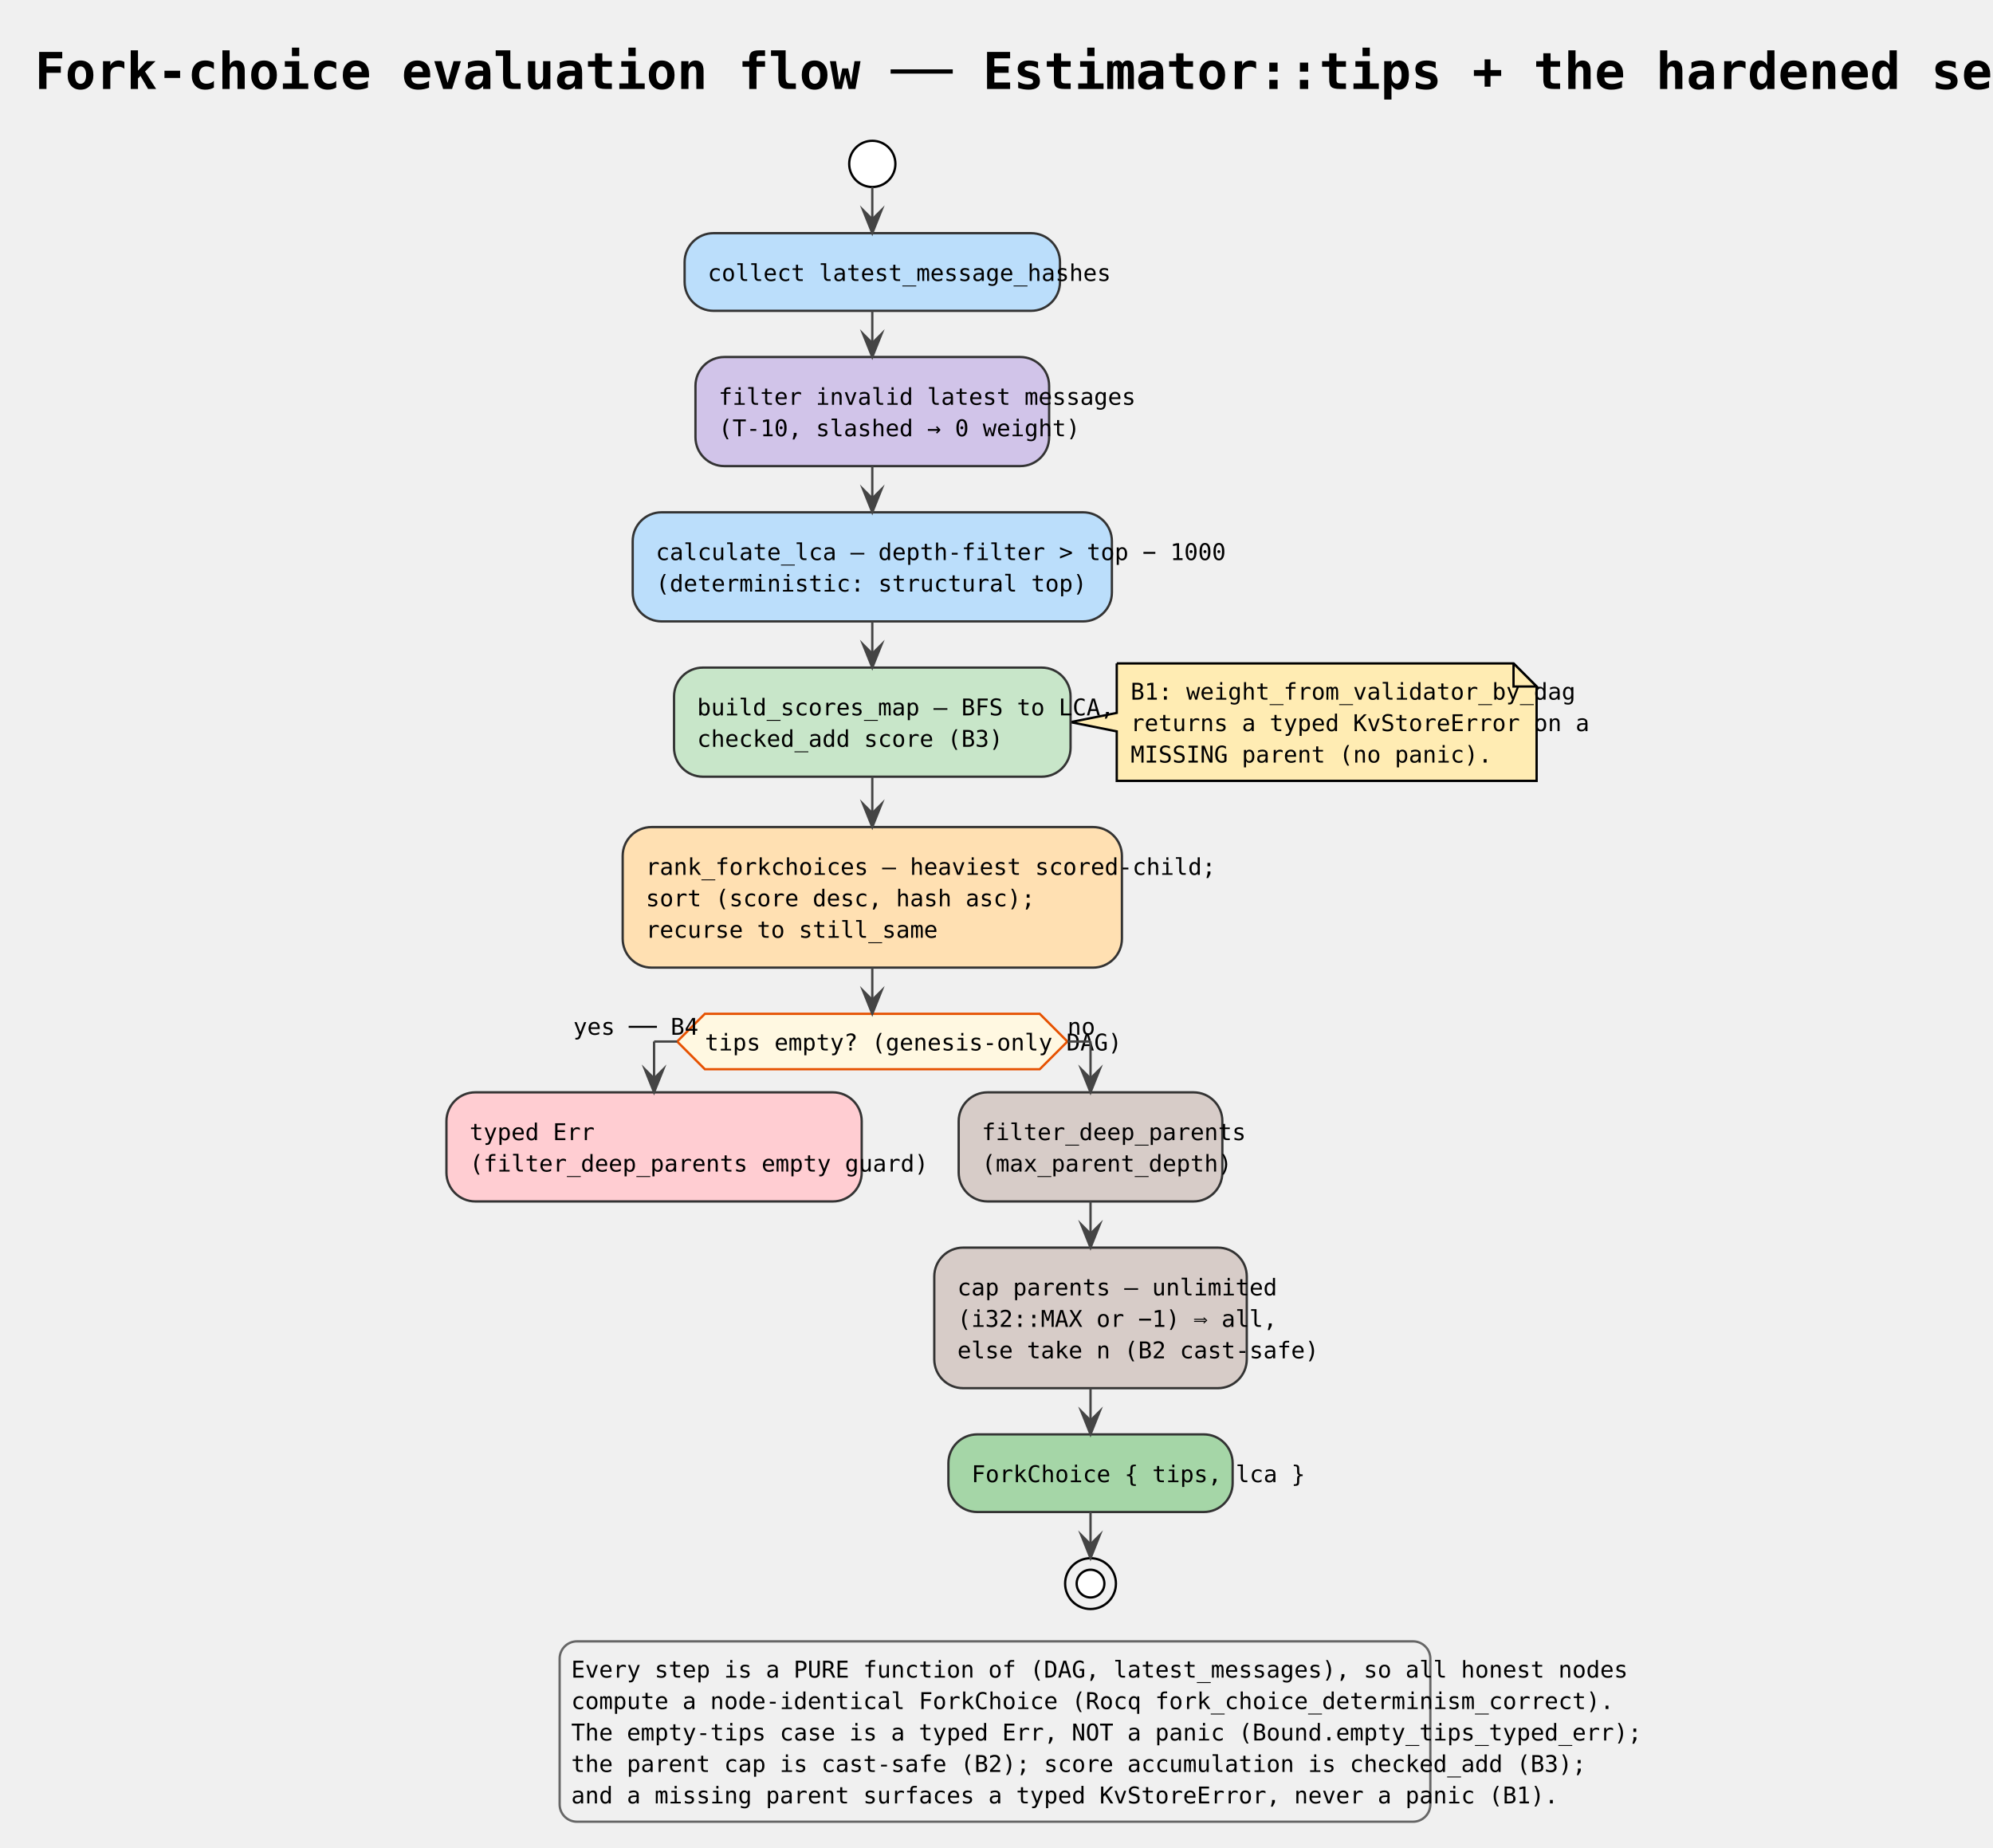
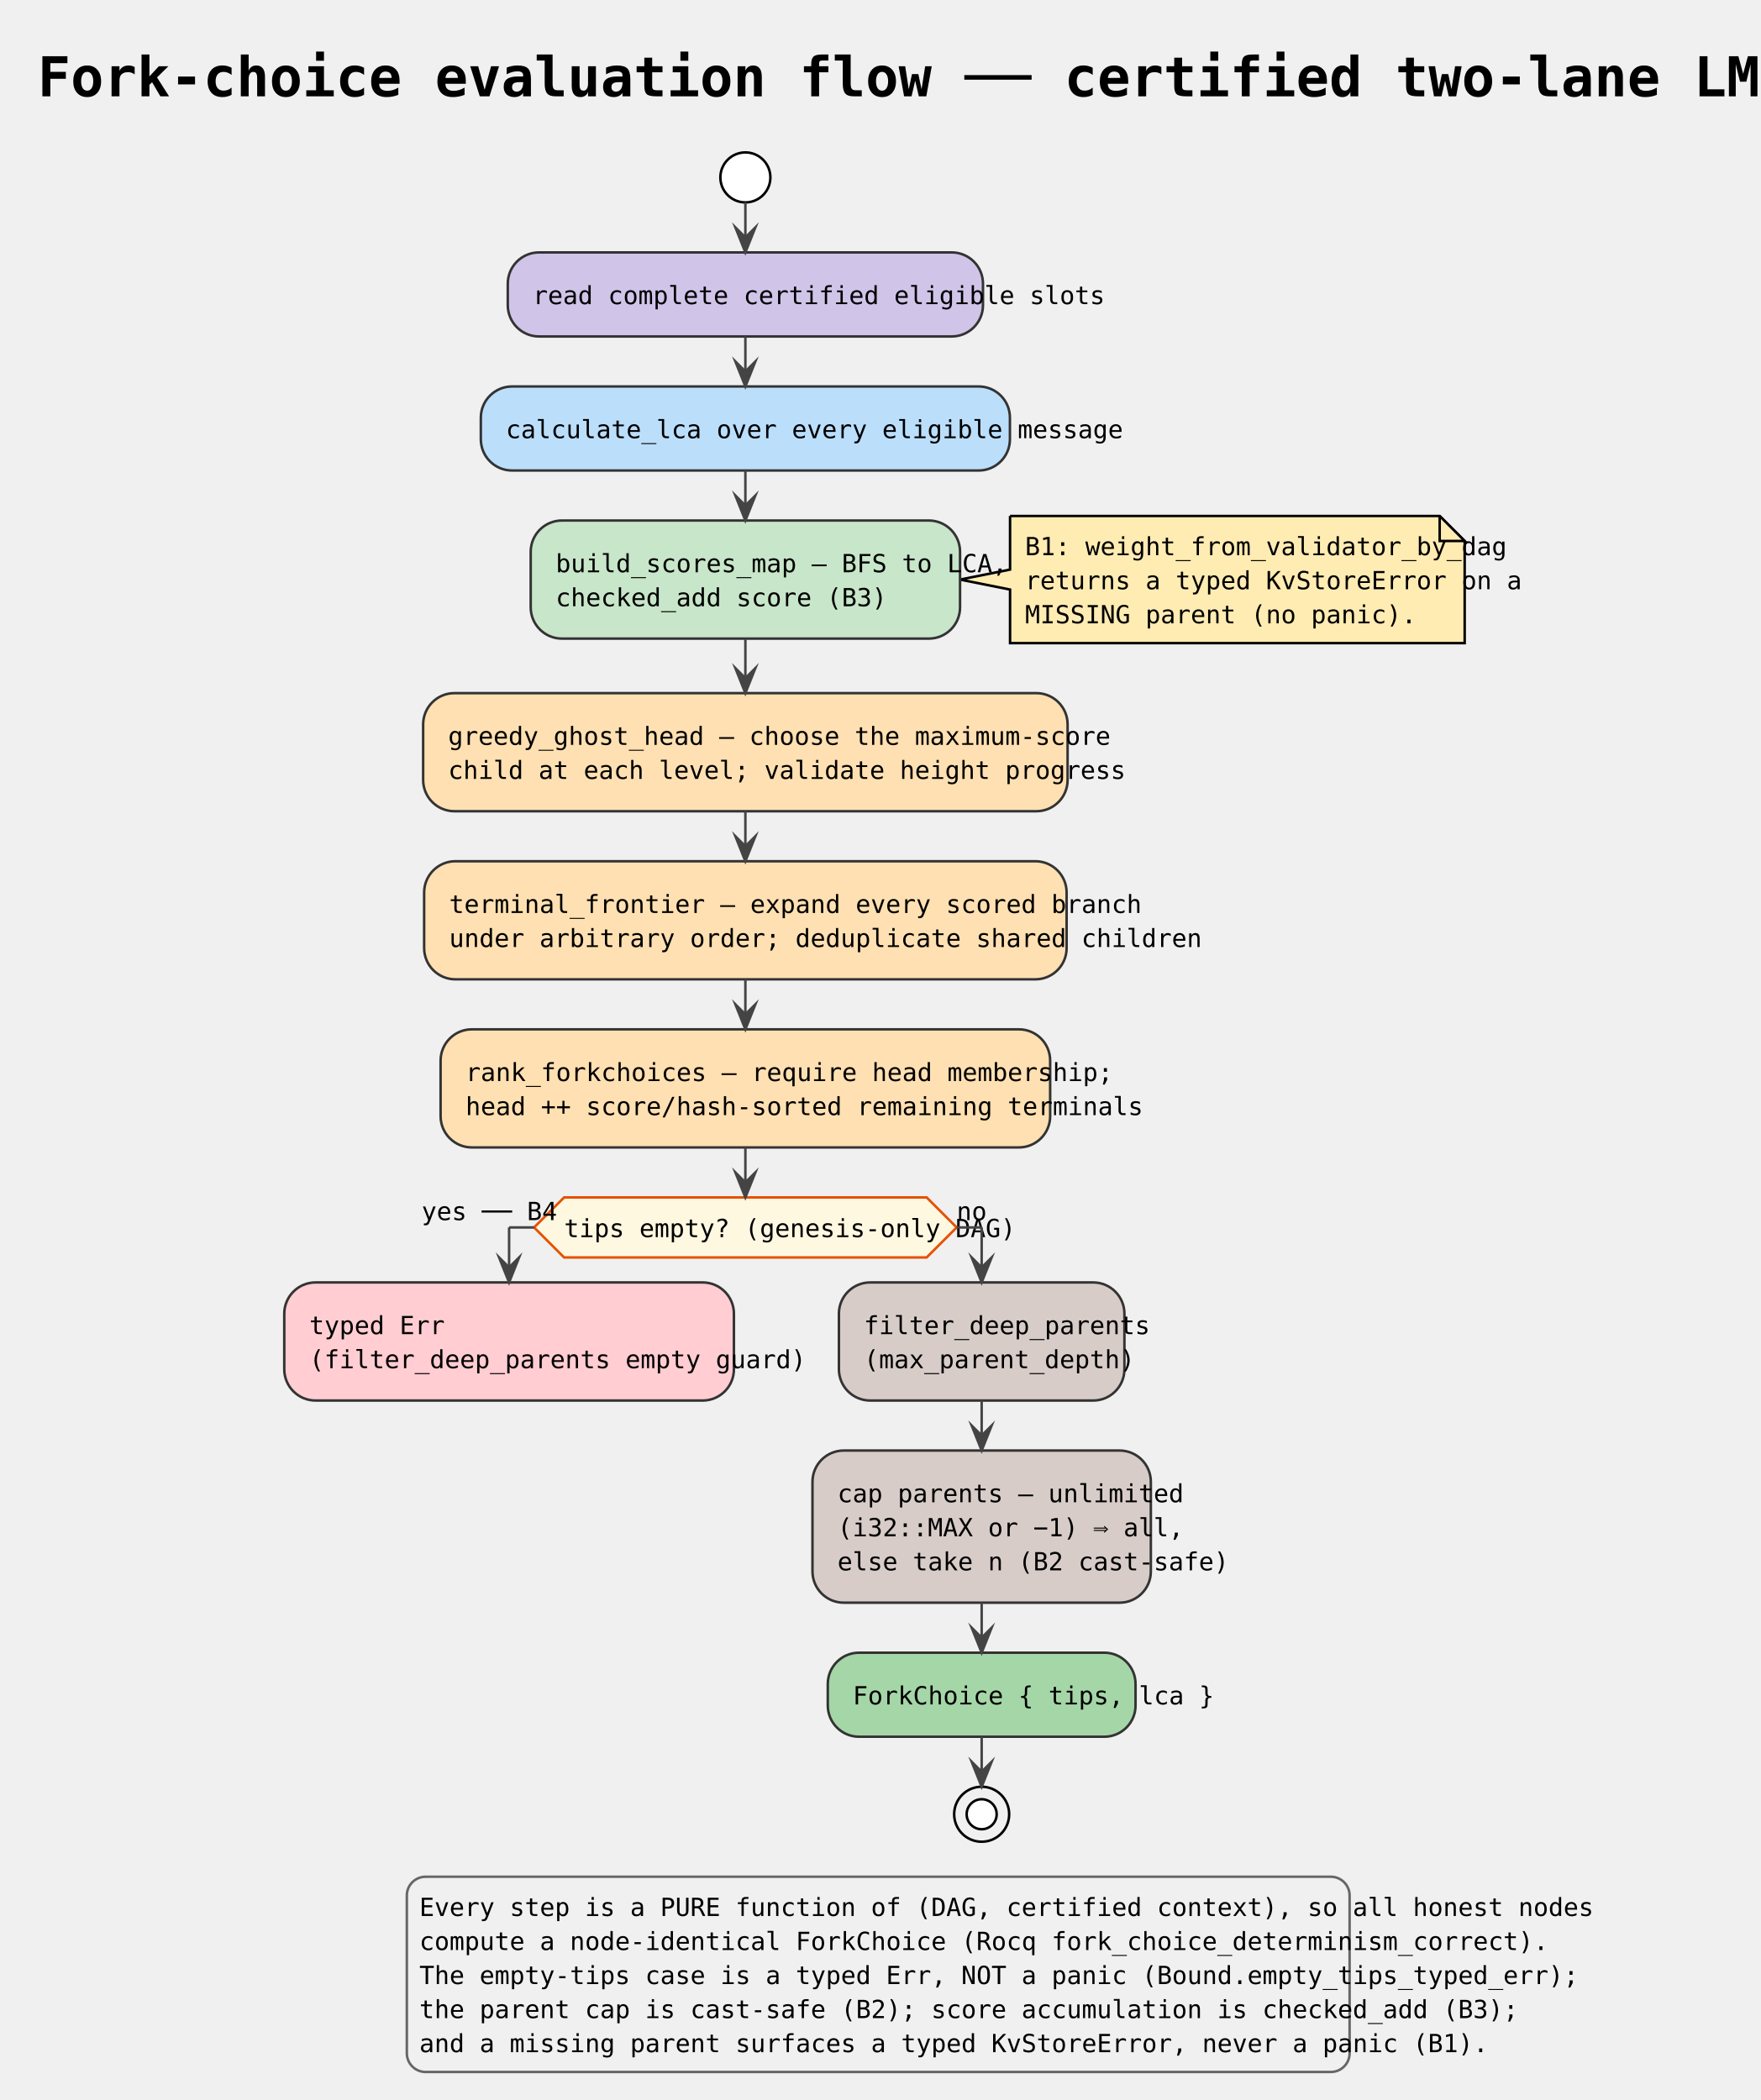
- <svg xmlns="http://www.w3.org/2000/svg" contentStyleType="text/css" data-diagram-type="ACTIVITY" height="800px" preserveAspectRatio="none" style="width:863px;height:800px;background:#FFFFFF;" version="1.1" viewBox="0 0 863 800" width="863px" zoomAndPan="magnify">
+ <svg xmlns="http://www.w3.org/2000/svg" contentStyleType="text/css" data-diagram-type="ACTIVITY" height="840px" preserveAspectRatio="none" style="width:704px;height:840px;background:#FFFFFF;" version="1.1" viewBox="0 0 704 840" width="704px" zoomAndPan="magnify">
  <defs />
  <g>
    <g class="title" data-source-line="38">
-       <text fill="#000000" font-family="'monospace'" font-size="22" font-weight="700" lengthAdjust="spacing" textLength="831.693" x="15" y="38.518">Fork-choice evaluation flow ── Estimator::tips + the hardened seams (B1-B4)</text>
+       <text fill="#000000" font-family="'monospace'" font-size="22" font-weight="700" lengthAdjust="spacing" textLength="672.434" x="15" y="38.518">Fork-choice evaluation flow ── certified two-lane LMD-GHOST</text>
    </g>
-     <ellipse cx="377.719" cy="70.964" fill="#FFFFFF" rx="10" ry="10" style="stroke:#000000;stroke-width:1;" />
-     <rect fill="#BBDEFB" height="33.62" rx="12.5" ry="12.5" style="stroke:#333333;stroke-width:1;" width="162.54" x="296.449" y="100.964" />
-     <text fill="#000000" font-family="'monospace'" font-size="10" lengthAdjust="spacing" textLength="142.54" x="306.449" y="121.654">collect latest_message_hashes</text>
-     <rect fill="#D1C4E9" height="47.24" rx="12.5" ry="12.5" style="stroke:#333333;stroke-width:1;" width="153.14" x="301.149" y="154.584" />
-     <text fill="#000000" font-family="'monospace'" font-size="10" lengthAdjust="spacing" textLength="133.14" x="311.149" y="175.274">filter invalid latest messages</text>
-     <text fill="#000000" font-family="'monospace'" font-size="10" lengthAdjust="spacing" textLength="121.159" x="311.149" y="188.894">(T-10, slashed → 0 weight)</text>
-     <rect fill="#BBDEFB" height="47.24" rx="12.5" ry="12.5" style="stroke:#333333;stroke-width:1;" width="207.5" x="273.969" y="221.824" />
-     <text fill="#000000" font-family="'monospace'" font-size="10" lengthAdjust="spacing" textLength="187.5" x="283.969" y="242.514">calculate_lca — depth-filter &gt; top − 1000</text>
-     <text fill="#000000" font-family="'monospace'" font-size="10" lengthAdjust="spacing" textLength="136.95" x="283.969" y="256.134">(deterministic: structural top)</text>
-     <path d="M483.569,287.254 L483.569,308.684 L463.569,312.684 L483.569,316.684 L483.569,338.114 A0,0 0 0 0 483.569,338.114 L665.379,338.114 A0,0 0 0 0 665.379,338.114 L665.379,297.254 L655.379,287.254 L483.569,287.254 A0,0 0 0 0 483.569,287.254" fill="#FFECB3" style="stroke:#000000;stroke-width:1;" />
-     <path d="M655.379,287.254 L655.379,297.254 L665.379,297.254 L655.379,287.254" fill="#FFECB3" style="stroke:#000000;stroke-width:1;" />
-     <text fill="#000000" font-family="'monospace'" font-size="10" lengthAdjust="spacing" textLength="160.81" x="489.569" y="302.944">B1: weight_from_validator_by_dag</text>
-     <text fill="#000000" font-family="'monospace'" font-size="10" lengthAdjust="spacing" textLength="157.95" x="489.569" y="316.564">returns a typed KvStoreError on a</text>
-     <text fill="#000000" font-family="'monospace'" font-size="10" lengthAdjust="spacing" textLength="127.06" x="489.569" y="330.184">MISSING parent (no panic).</text>
-     <rect fill="#C8E6C9" height="47.24" rx="12.5" ry="12.5" style="stroke:#333333;stroke-width:1;" width="171.7" x="291.869" y="289.064" />
-     <text fill="#000000" font-family="'monospace'" font-size="10" lengthAdjust="spacing" textLength="151.7" x="301.869" y="309.754">build_scores_map — BFS to LCA,</text>
-     <text fill="#000000" font-family="'monospace'" font-size="10" lengthAdjust="spacing" textLength="109.73" x="301.869" y="323.374">checked_add score (B3)</text>
-     <rect fill="#FFE0B2" height="60.86" rx="12.5" ry="12.5" style="stroke:#333333;stroke-width:1;" width="216.18" x="269.629" y="358.114" />
-     <text fill="#000000" font-family="'monospace'" font-size="10" lengthAdjust="spacing" textLength="196.18" x="279.629" y="378.804">rank_forkchoices — heaviest scored-child;</text>
-     <text fill="#000000" font-family="'monospace'" font-size="10" lengthAdjust="spacing" textLength="125.09" x="279.629" y="392.424">sort (score desc, hash asc);</text>
-     <text fill="#000000" font-family="'monospace'" font-size="10" lengthAdjust="spacing" textLength="96.14" x="279.629" y="406.044">recurse to still_same</text>
-     <polygon fill="#FFF8E1" points="305.224,438.974,450.214,438.974,462.214,450.974,450.214,462.974,305.224,462.974,293.224,450.974,305.224,438.974" style="stroke:#E65100;stroke-width:1;stroke-linejoin:miter;stroke-miterlimit:10;" />
-     <text fill="#000000" font-family="'monospace'" font-size="10" lengthAdjust="spacing" textLength="144.99" x="305.224" y="454.854">tips empty? (genesis-only DAG)</text>
-     <text fill="#000000" font-family="'monospace'" font-size="10" lengthAdjust="spacing" textLength="44.991" x="248.233" y="448.044">yes ── B4</text>
-     <text fill="#000000" font-family="'monospace'" font-size="10" lengthAdjust="spacing" textLength="12.23" x="462.214" y="448.044">no</text>
-     <rect fill="#FFCDD2" height="47.24" rx="12.5" ry="12.5" style="stroke:#333333;stroke-width:1;" width="179.82" x="193.314" y="472.974" />
-     <text fill="#000000" font-family="'monospace'" font-size="10" lengthAdjust="spacing" textLength="43.07" x="203.314" y="493.664">typed Err</text>
-     <text fill="#000000" font-family="'monospace'" font-size="10" lengthAdjust="spacing" textLength="159.82" x="203.314" y="507.284">(filter_deep_parents empty guard)</text>
-     <rect fill="#D7CCC8" height="47.24" rx="12.5" ry="12.5" style="stroke:#333333;stroke-width:1;" width="114.18" x="415.124" y="472.974" />
-     <text fill="#000000" font-family="'monospace'" font-size="10" lengthAdjust="spacing" textLength="90.55" x="425.124" y="493.664">filter_deep_parents</text>
-     <text fill="#000000" font-family="'monospace'" font-size="10" lengthAdjust="spacing" textLength="94.18" x="425.124" y="507.284">(max_parent_depth)</text>
-     <rect fill="#D7CCC8" height="60.86" rx="12.5" ry="12.5" style="stroke:#333333;stroke-width:1;" width="135.32" x="404.554" y="540.214" />
-     <text fill="#000000" font-family="'monospace'" font-size="10" lengthAdjust="spacing" textLength="115.32" x="414.554" y="560.904">cap parents — unlimited</text>
-     <text fill="#000000" font-family="'monospace'" font-size="10" lengthAdjust="spacing" textLength="106.506" x="414.554" y="574.524">(i32::MAX or −1) ⟹ all,</text>
-     <text fill="#000000" font-family="'monospace'" font-size="10" lengthAdjust="spacing" textLength="115.16" x="414.554" y="588.144">else take n (B2 cast-safe)</text>
-     <rect fill="#A5D6A7" height="33.62" rx="12.5" ry="12.5" style="stroke:#333333;stroke-width:1;" width="123.08" x="410.674" y="621.074" />
-     <text fill="#000000" font-family="'monospace'" font-size="10" lengthAdjust="spacing" textLength="103.08" x="420.674" y="641.764">ForkChoice { tips, lca }</text>
-     <ellipse cx="472.214" cy="685.694" fill="none" rx="11" ry="11" style="stroke:#000000;stroke-width:1;" />
-     <ellipse cx="472.214" cy="685.694" fill="#FFFFFF" rx="6" ry="6" style="stroke:#000000;stroke-width:1;" />
-     <line style="stroke:#444444;stroke-width:1;" x1="377.719" x2="377.719" y1="80.964" y2="100.964" />
-     <polygon fill="#444444" points="373.719,90.964,377.719,100.964,381.719,90.964,377.719,94.964" style="stroke:#444444;stroke-width:1;stroke-linejoin:miter;stroke-miterlimit:10;" />
-     <line style="stroke:#444444;stroke-width:1;" x1="377.719" x2="377.719" y1="134.584" y2="154.584" />
-     <polygon fill="#444444" points="373.719,144.584,377.719,154.584,381.719,144.584,377.719,148.584" style="stroke:#444444;stroke-width:1;stroke-linejoin:miter;stroke-miterlimit:10;" />
-     <line style="stroke:#444444;stroke-width:1;" x1="377.719" x2="377.719" y1="201.824" y2="221.824" />
-     <polygon fill="#444444" points="373.719,211.824,377.719,221.824,381.719,211.824,377.719,215.824" style="stroke:#444444;stroke-width:1;stroke-linejoin:miter;stroke-miterlimit:10;" />
-     <line style="stroke:#444444;stroke-width:1;" x1="377.719" x2="377.719" y1="269.064" y2="289.064" />
-     <polygon fill="#444444" points="373.719,279.064,377.719,289.064,381.719,279.064,377.719,283.064" style="stroke:#444444;stroke-width:1;stroke-linejoin:miter;stroke-miterlimit:10;" />
-     <line style="stroke:#444444;stroke-width:1;" x1="377.719" x2="377.719" y1="336.304" y2="358.114" />
-     <polygon fill="#444444" points="373.719,348.114,377.719,358.114,381.719,348.114,377.719,352.114" style="stroke:#444444;stroke-width:1;stroke-linejoin:miter;stroke-miterlimit:10;" />
-     <line style="stroke:#444444;stroke-width:1;" x1="472.214" x2="472.214" y1="520.214" y2="540.214" />
-     <polygon fill="#444444" points="468.214,530.214,472.214,540.214,476.214,530.214,472.214,534.214" style="stroke:#444444;stroke-width:1;stroke-linejoin:miter;stroke-miterlimit:10;" />
-     <line style="stroke:#444444;stroke-width:1;" x1="472.214" x2="472.214" y1="601.074" y2="621.074" />
-     <polygon fill="#444444" points="468.214,611.074,472.214,621.074,476.214,611.074,472.214,615.074" style="stroke:#444444;stroke-width:1;stroke-linejoin:miter;stroke-miterlimit:10;" />
-     <line style="stroke:#444444;stroke-width:1;" x1="472.214" x2="472.214" y1="654.694" y2="674.694" />
-     <polygon fill="#444444" points="468.214,664.694,472.214,674.694,476.214,664.694,472.214,668.694" style="stroke:#444444;stroke-width:1;stroke-linejoin:miter;stroke-miterlimit:10;" />
-     <line style="stroke:#444444;stroke-width:1;" x1="293.224" x2="283.224" y1="450.974" y2="450.974" />
-     <line style="stroke:#444444;stroke-width:1;" x1="283.224" x2="283.224" y1="450.974" y2="472.974" />
-     <polygon fill="#444444" points="279.224,462.974,283.224,472.974,287.224,462.974,283.224,466.974" style="stroke:#444444;stroke-width:1;stroke-linejoin:miter;stroke-miterlimit:10;" />
-     <line style="stroke:#444444;stroke-width:1;" x1="462.214" x2="472.214" y1="450.974" y2="450.974" />
-     <line style="stroke:#444444;stroke-width:1;" x1="472.214" x2="472.214" y1="450.974" y2="472.974" />
-     <polygon fill="#444444" points="468.214,462.974,472.214,472.974,476.214,462.974,472.214,466.974" style="stroke:#444444;stroke-width:1;stroke-linejoin:miter;stroke-miterlimit:10;" />
-     <line style="stroke:#444444;stroke-width:1;" x1="377.719" x2="377.719" y1="418.974" y2="438.974" />
-     <polygon fill="#444444" points="373.719,428.974,377.719,438.974,381.719,428.974,377.719,432.974" style="stroke:#444444;stroke-width:1;stroke-linejoin:miter;stroke-miterlimit:10;" />
-     <g class="legend" data-source-line="72">
-       <rect fill="none" height="78.1" rx="7.5" ry="7.5" style="stroke:#666666;stroke-width:1;" width="377.03" x="242.332" y="710.694" />
-       <text fill="#000000" font-family="'monospace'" font-size="10" lengthAdjust="spacing" textLength="355.769" x="247.332" y="726.384">Every step is a PURE function of (DAG, latest_messages), so all honest nodes</text>
-       <text fill="#000000" font-family="'monospace'" font-size="10" lengthAdjust="spacing" textLength="367.03" x="247.332" y="740.004">compute a node-identical ForkChoice (Rocq fork_choice_determinism_correct).</text>
-       <text fill="#000000" font-family="'monospace'" font-size="10" lengthAdjust="spacing" textLength="365.72" x="247.332" y="753.624">The empty-tips case is a typed Err, NOT a panic (Bound.empty_tips_typed_err);</text>
-       <text fill="#000000" font-family="'monospace'" font-size="10" lengthAdjust="spacing" textLength="337.2" x="247.332" y="767.244">the parent cap is cast-safe (B2); score accumulation is checked_add (B3);</text>
-       <text fill="#000000" font-family="'monospace'" font-size="10" lengthAdjust="spacing" textLength="332.9" x="247.332" y="780.864">and a missing parent surfaces a typed KvStoreError, never a panic (B1).</text>
+     <ellipse cx="298.09" cy="70.964" fill="#FFFFFF" rx="10" ry="10" style="stroke:#000000;stroke-width:1;" />
+     <rect fill="#D1C4E9" height="33.62" rx="12.5" ry="12.5" style="stroke:#333333;stroke-width:1;" width="190.04" x="203.07" y="100.964" />
+     <text fill="#000000" font-family="'monospace'" font-size="10" lengthAdjust="spacing" textLength="170.04" x="213.07" y="121.654">read complete certified eligible slots</text>
+     <rect fill="#BBDEFB" height="33.62" rx="12.5" ry="12.5" style="stroke:#333333;stroke-width:1;" width="211.6" x="192.29" y="154.584" />
+     <text fill="#000000" font-family="'monospace'" font-size="10" lengthAdjust="spacing" textLength="191.6" x="202.29" y="175.274">calculate_lca over every eligible message</text>
+     <path d="M403.94,206.394 L403.94,227.824 L383.94,231.824 L403.94,235.824 L403.94,257.254 A0,0 0 0 0 403.94,257.254 L585.75,257.254 A0,0 0 0 0 585.75,257.254 L585.75,216.394 L575.75,206.394 L403.94,206.394 A0,0 0 0 0 403.94,206.394" fill="#FFECB3" style="stroke:#000000;stroke-width:1;" />
+     <path d="M575.75,206.394 L575.75,216.394 L585.75,216.394 L575.75,206.394" fill="#FFECB3" style="stroke:#000000;stroke-width:1;" />
+     <text fill="#000000" font-family="'monospace'" font-size="10" lengthAdjust="spacing" textLength="160.81" x="409.94" y="222.084">B1: weight_from_validator_by_dag</text>
+     <text fill="#000000" font-family="'monospace'" font-size="10" lengthAdjust="spacing" textLength="157.95" x="409.94" y="235.704">returns a typed KvStoreError on a</text>
+     <text fill="#000000" font-family="'monospace'" font-size="10" lengthAdjust="spacing" textLength="127.06" x="409.94" y="249.324">MISSING parent (no panic).</text>
+     <rect fill="#C8E6C9" height="47.24" rx="12.5" ry="12.5" style="stroke:#333333;stroke-width:1;" width="171.7" x="212.24" y="208.204" />
+     <text fill="#000000" font-family="'monospace'" font-size="10" lengthAdjust="spacing" textLength="151.7" x="222.24" y="228.894">build_scores_map — BFS to LCA,</text>
+     <text fill="#000000" font-family="'monospace'" font-size="10" lengthAdjust="spacing" textLength="109.73" x="222.24" y="242.514">checked_add score (B3)</text>
+     <rect fill="#FFE0B2" height="47.24" rx="12.5" ry="12.5" style="stroke:#333333;stroke-width:1;" width="257.73" x="169.225" y="277.254" />
+     <text fill="#000000" font-family="'monospace'" font-size="10" lengthAdjust="spacing" textLength="237.73" x="179.225" y="297.944">greedy_ghost_head — choose the maximum-score</text>
+     <text fill="#000000" font-family="'monospace'" font-size="10" lengthAdjust="spacing" textLength="202.57" x="179.225" y="311.564">child at each level; validate height progress</text>
+     <rect fill="#FFE0B2" height="47.24" rx="12.5" ry="12.5" style="stroke:#333333;stroke-width:1;" width="256.94" x="169.62" y="344.494" />
+     <text fill="#000000" font-family="'monospace'" font-size="10" lengthAdjust="spacing" textLength="228.1" x="179.62" y="365.184">terminal_frontier — expand every scored branch</text>
+     <text fill="#000000" font-family="'monospace'" font-size="10" lengthAdjust="spacing" textLength="236.94" x="179.62" y="378.804">under arbitrary order; deduplicate shared children</text>
+     <rect fill="#FFE0B2" height="47.24" rx="12.5" ry="12.5" style="stroke:#333333;stroke-width:1;" width="243.77" x="176.205" y="411.734" />
+     <text fill="#000000" font-family="'monospace'" font-size="10" lengthAdjust="spacing" textLength="220.57" x="186.205" y="432.424">rank_forkchoices — require head membership;</text>
+     <text fill="#000000" font-family="'monospace'" font-size="10" lengthAdjust="spacing" textLength="223.77" x="186.205" y="446.044">head ++ score/hash-sorted remaining terminals</text>
+     <polygon fill="#FFF8E1" points="225.595,478.974,370.585,478.974,382.585,490.974,370.585,502.974,225.595,502.974,213.595,490.974,225.595,478.974" style="stroke:#E65100;stroke-width:1;stroke-linejoin:miter;stroke-miterlimit:10;" />
+     <text fill="#000000" font-family="'monospace'" font-size="10" lengthAdjust="spacing" textLength="144.99" x="225.595" y="494.854">tips empty? (genesis-only DAG)</text>
+     <text fill="#000000" font-family="'monospace'" font-size="10" lengthAdjust="spacing" textLength="44.991" x="168.604" y="488.044">yes ── B4</text>
+     <text fill="#000000" font-family="'monospace'" font-size="10" lengthAdjust="spacing" textLength="12.23" x="382.585" y="488.044">no</text>
+     <rect fill="#FFCDD2" height="47.24" rx="12.5" ry="12.5" style="stroke:#333333;stroke-width:1;" width="179.82" x="113.685" y="512.974" />
+     <text fill="#000000" font-family="'monospace'" font-size="10" lengthAdjust="spacing" textLength="43.07" x="123.685" y="533.664">typed Err</text>
+     <text fill="#000000" font-family="'monospace'" font-size="10" lengthAdjust="spacing" textLength="159.82" x="123.685" y="547.284">(filter_deep_parents empty guard)</text>
+     <rect fill="#D7CCC8" height="47.24" rx="12.5" ry="12.5" style="stroke:#333333;stroke-width:1;" width="114.18" x="335.495" y="512.974" />
+     <text fill="#000000" font-family="'monospace'" font-size="10" lengthAdjust="spacing" textLength="90.55" x="345.495" y="533.664">filter_deep_parents</text>
+     <text fill="#000000" font-family="'monospace'" font-size="10" lengthAdjust="spacing" textLength="94.18" x="345.495" y="547.284">(max_parent_depth)</text>
+     <rect fill="#D7CCC8" height="60.86" rx="12.5" ry="12.5" style="stroke:#333333;stroke-width:1;" width="135.32" x="324.925" y="580.214" />
+     <text fill="#000000" font-family="'monospace'" font-size="10" lengthAdjust="spacing" textLength="115.32" x="334.925" y="600.904">cap parents — unlimited</text>
+     <text fill="#000000" font-family="'monospace'" font-size="10" lengthAdjust="spacing" textLength="106.506" x="334.925" y="614.524">(i32::MAX or −1) ⟹ all,</text>
+     <text fill="#000000" font-family="'monospace'" font-size="10" lengthAdjust="spacing" textLength="115.16" x="334.925" y="628.144">else take n (B2 cast-safe)</text>
+     <rect fill="#A5D6A7" height="33.62" rx="12.5" ry="12.5" style="stroke:#333333;stroke-width:1;" width="123.08" x="331.045" y="661.074" />
+     <text fill="#000000" font-family="'monospace'" font-size="10" lengthAdjust="spacing" textLength="103.08" x="341.045" y="681.764">ForkChoice { tips, lca }</text>
+     <ellipse cx="392.585" cy="725.694" fill="none" rx="11" ry="11" style="stroke:#000000;stroke-width:1;" />
+     <ellipse cx="392.585" cy="725.694" fill="#FFFFFF" rx="6" ry="6" style="stroke:#000000;stroke-width:1;" />
+     <line style="stroke:#444444;stroke-width:1;" x1="298.09" x2="298.09" y1="80.964" y2="100.964" />
+     <polygon fill="#444444" points="294.09,90.964,298.09,100.964,302.09,90.964,298.09,94.964" style="stroke:#444444;stroke-width:1;stroke-linejoin:miter;stroke-miterlimit:10;" />
+     <line style="stroke:#444444;stroke-width:1;" x1="298.09" x2="298.09" y1="134.584" y2="154.584" />
+     <polygon fill="#444444" points="294.09,144.584,298.09,154.584,302.09,144.584,298.09,148.584" style="stroke:#444444;stroke-width:1;stroke-linejoin:miter;stroke-miterlimit:10;" />
+     <line style="stroke:#444444;stroke-width:1;" x1="298.09" x2="298.09" y1="188.204" y2="208.204" />
+     <polygon fill="#444444" points="294.09,198.204,298.09,208.204,302.09,198.204,298.09,202.204" style="stroke:#444444;stroke-width:1;stroke-linejoin:miter;stroke-miterlimit:10;" />
+     <line style="stroke:#444444;stroke-width:1;" x1="298.09" x2="298.09" y1="255.444" y2="277.254" />
+     <polygon fill="#444444" points="294.09,267.254,298.09,277.254,302.09,267.254,298.09,271.254" style="stroke:#444444;stroke-width:1;stroke-linejoin:miter;stroke-miterlimit:10;" />
+     <line style="stroke:#444444;stroke-width:1;" x1="298.09" x2="298.09" y1="324.494" y2="344.494" />
+     <polygon fill="#444444" points="294.09,334.494,298.09,344.494,302.09,334.494,298.09,338.494" style="stroke:#444444;stroke-width:1;stroke-linejoin:miter;stroke-miterlimit:10;" />
+     <line style="stroke:#444444;stroke-width:1;" x1="298.09" x2="298.09" y1="391.734" y2="411.734" />
+     <polygon fill="#444444" points="294.09,401.734,298.09,411.734,302.09,401.734,298.09,405.734" style="stroke:#444444;stroke-width:1;stroke-linejoin:miter;stroke-miterlimit:10;" />
+     <line style="stroke:#444444;stroke-width:1;" x1="392.585" x2="392.585" y1="560.214" y2="580.214" />
+     <polygon fill="#444444" points="388.585,570.214,392.585,580.214,396.585,570.214,392.585,574.214" style="stroke:#444444;stroke-width:1;stroke-linejoin:miter;stroke-miterlimit:10;" />
+     <line style="stroke:#444444;stroke-width:1;" x1="392.585" x2="392.585" y1="641.074" y2="661.074" />
+     <polygon fill="#444444" points="388.585,651.074,392.585,661.074,396.585,651.074,392.585,655.074" style="stroke:#444444;stroke-width:1;stroke-linejoin:miter;stroke-miterlimit:10;" />
+     <line style="stroke:#444444;stroke-width:1;" x1="392.585" x2="392.585" y1="694.694" y2="714.694" />
+     <polygon fill="#444444" points="388.585,704.694,392.585,714.694,396.585,704.694,392.585,708.694" style="stroke:#444444;stroke-width:1;stroke-linejoin:miter;stroke-miterlimit:10;" />
+     <line style="stroke:#444444;stroke-width:1;" x1="213.595" x2="203.595" y1="490.974" y2="490.974" />
+     <line style="stroke:#444444;stroke-width:1;" x1="203.595" x2="203.595" y1="490.974" y2="512.974" />
+     <polygon fill="#444444" points="199.595,502.974,203.595,512.974,207.595,502.974,203.595,506.974" style="stroke:#444444;stroke-width:1;stroke-linejoin:miter;stroke-miterlimit:10;" />
+     <line style="stroke:#444444;stroke-width:1;" x1="382.585" x2="392.585" y1="490.974" y2="490.974" />
+     <line style="stroke:#444444;stroke-width:1;" x1="392.585" x2="392.585" y1="490.974" y2="512.974" />
+     <polygon fill="#444444" points="388.585,502.974,392.585,512.974,396.585,502.974,392.585,506.974" style="stroke:#444444;stroke-width:1;stroke-linejoin:miter;stroke-miterlimit:10;" />
+     <line style="stroke:#444444;stroke-width:1;" x1="298.09" x2="298.09" y1="458.974" y2="478.974" />
+     <polygon fill="#444444" points="294.09,468.974,298.09,478.974,302.09,468.974,298.09,472.974" style="stroke:#444444;stroke-width:1;stroke-linejoin:miter;stroke-miterlimit:10;" />
+     <g class="legend" data-source-line="73">
+       <rect fill="none" height="78.1" rx="7.5" ry="7.5" style="stroke:#666666;stroke-width:1;" width="377.03" x="162.702" y="750.694" />
+       <text fill="#000000" font-family="'monospace'" font-size="10" lengthAdjust="spacing" textLength="355.079" x="167.702" y="766.384">Every step is a PURE function of (DAG, certified context), so all honest nodes</text>
+       <text fill="#000000" font-family="'monospace'" font-size="10" lengthAdjust="spacing" textLength="367.03" x="167.702" y="780.004">compute a node-identical ForkChoice (Rocq fork_choice_determinism_correct).</text>
+       <text fill="#000000" font-family="'monospace'" font-size="10" lengthAdjust="spacing" textLength="365.72" x="167.702" y="793.624">The empty-tips case is a typed Err, NOT a panic (Bound.empty_tips_typed_err);</text>
+       <text fill="#000000" font-family="'monospace'" font-size="10" lengthAdjust="spacing" textLength="337.2" x="167.702" y="807.244">the parent cap is cast-safe (B2); score accumulation is checked_add (B3);</text>
+       <text fill="#000000" font-family="'monospace'" font-size="10" lengthAdjust="spacing" textLength="332.9" x="167.702" y="820.864">and a missing parent surfaces a typed KvStoreError, never a panic (B1).</text>
    </g>
  </g>
</svg>
